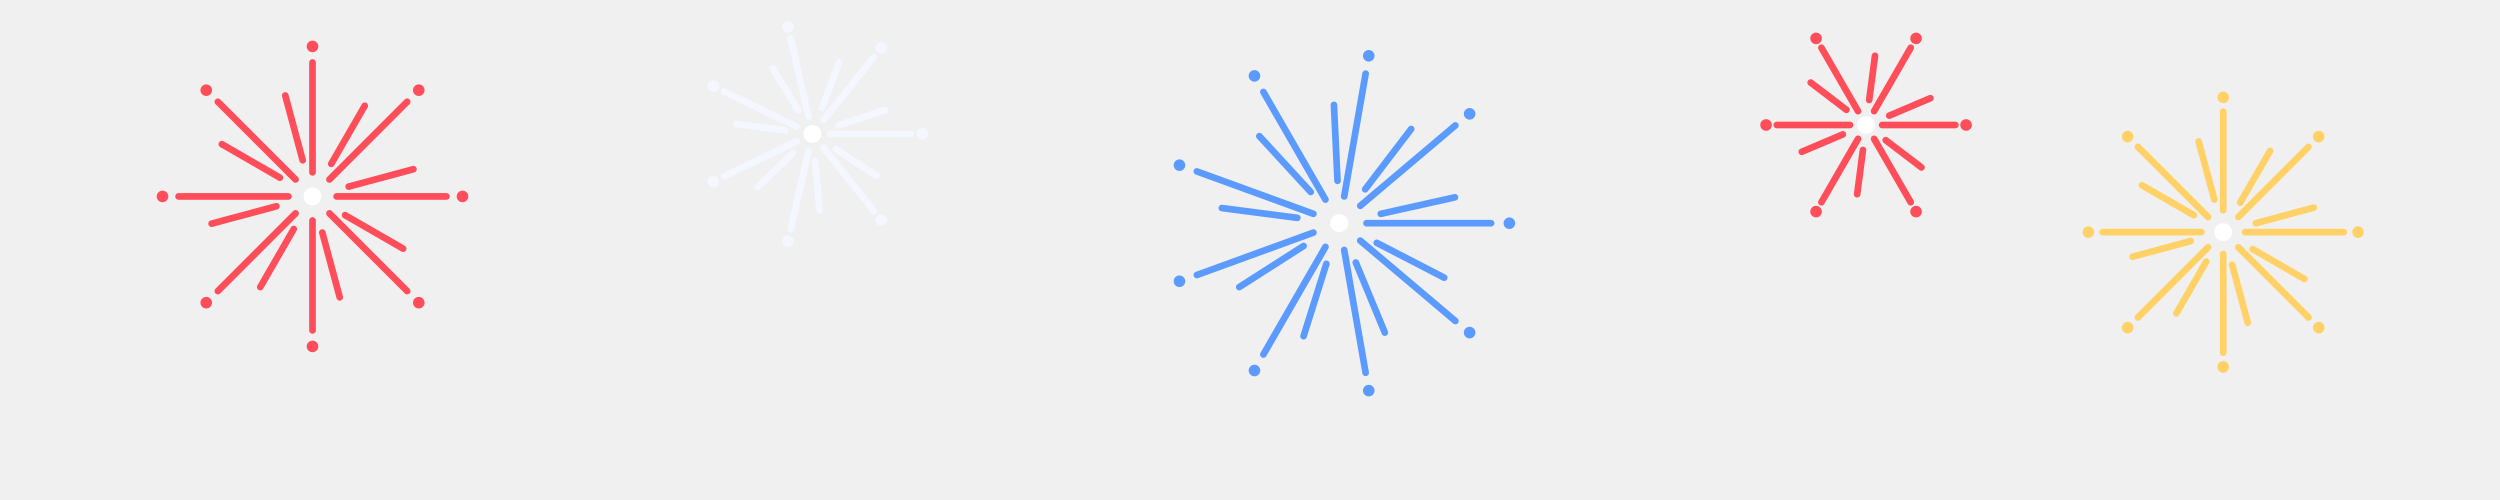
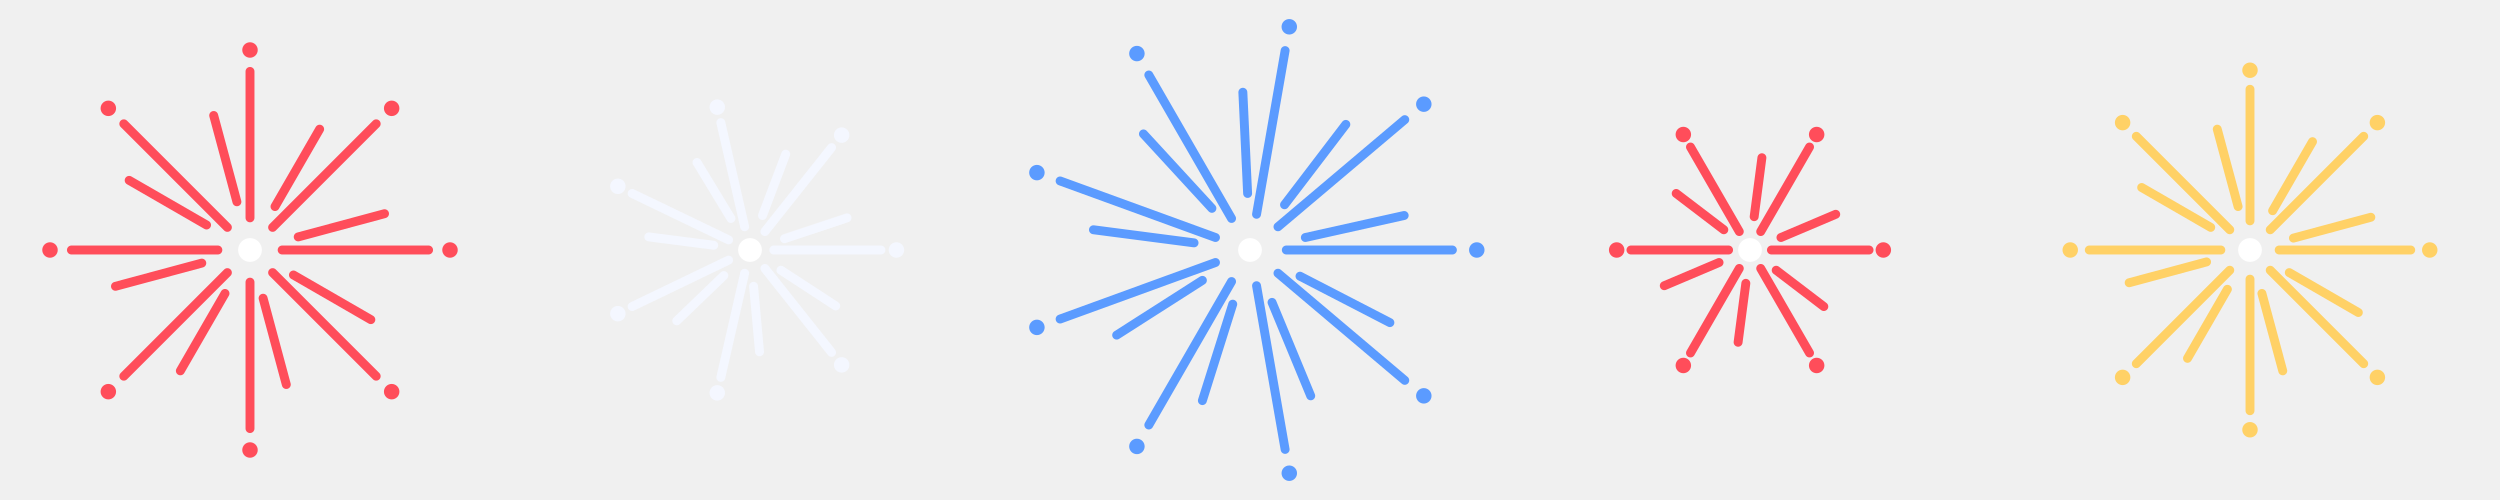
- <svg xmlns="http://www.w3.org/2000/svg" width="560" height="112" viewBox="0 0 560 112">
-   <style>@keyframes b{0%{transform:scale(.08);opacity:0}6%{opacity:1}42%{transform:scale(1);opacity:1}70%,to{transform:scale(1.07);opacity:0}}.b{animation:b 5s ease-out infinite}@media (prefers-reduced-motion:reduce){.b{animation:none}}</style>
-   <g fill="none" stroke="#ff4d5a" stroke-linecap="round" stroke-width="1.5" class="b" style="transform-origin:70px 44px;animation-duration:4.6s;animation-delay:-.4s">
-     <path d="M75.4 44H100" />
-     <circle cx="103.6" cy="44" r="1.3" fill="#ff4d5a" stroke="none" />
-     <path d="m77.3 48.2 13 7.5m-16.5-7.9 17.4 17.4" />
-     <circle cx="93.8" cy="67.8" r="1.3" fill="#ff4d5a" stroke="none" />
-     <path d="m72.2 52.1 3.9 14.5M70 49.4V74" />
-     <circle cx="70" cy="77.6" r="1.3" fill="#ff4d5a" stroke="none" />
-     <path d="m65.8 51.3-7.5 13m7.9-16.5L48.8 65.2" />
-     <circle cx="46.2" cy="67.8" r="1.3" fill="#ff4d5a" stroke="none" />
-     <path d="m61.9 46.2-14.5 3.9M64.6 44H40" />
-     <circle cx="36.4" cy="44" r="1.3" fill="#ff4d5a" stroke="none" />
-     <path d="m62.7 39.8-13-7.5m16.5 7.9L48.8 22.8" />
-     <circle cx="46.2" cy="20.2" r="1.3" fill="#ff4d5a" stroke="none" />
-     <path d="m67.8 35.9-3.9-14.5M70 38.6V14" />
-     <circle cx="70" cy="10.4" r="1.3" fill="#ff4d5a" stroke="none" />
-     <path d="m74.2 36.7 7.5-13m-7.9 16.5 17.4-17.4" />
-     <circle cx="93.8" cy="20.2" r="1.3" fill="#ff4d5a" stroke="none" />
-     <path d="m78.1 41.8 14.5-3.9" />
-     <circle cx="70" cy="44" r="2" fill="#fff" stroke="none" />
+ <svg xmlns="http://www.w3.org/2000/svg" width="420" height="84" viewBox="0 0 420 84">
+   <g transform="translate(-28 -2)">
+     <g fill="none" stroke="#ff4d5a" stroke-linecap="round" stroke-width="1.5">
+       <path d="M75.4 44H100" />
+       <circle cx="103.6" cy="44" r="1.3" fill="#ff4d5a" stroke="none" />
+       <path d="m77.3 48.2 13 7.5m-16.5-7.9 17.4 17.4" />
+       <circle cx="93.8" cy="67.8" r="1.3" fill="#ff4d5a" stroke="none" />
+       <path d="m72.2 52.1 3.9 14.5M70 49.4V74" />
+       <circle cx="70" cy="77.6" r="1.3" fill="#ff4d5a" stroke="none" />
+       <path d="m65.8 51.3-7.5 13m7.9-16.5L48.8 65.2" />
+       <circle cx="46.2" cy="67.8" r="1.3" fill="#ff4d5a" stroke="none" />
+       <path d="m61.9 46.2-14.5 3.9M64.6 44H40" />
+       <circle cx="36.4" cy="44" r="1.3" fill="#ff4d5a" stroke="none" />
+       <path d="m62.7 39.8-13-7.5m16.5 7.9L48.8 22.8" />
+       <circle cx="46.2" cy="20.2" r="1.3" fill="#ff4d5a" stroke="none" />
+       <path d="m67.8 35.9-3.9-14.5M70 38.6V14" />
+       <circle cx="70" cy="10.4" r="1.3" fill="#ff4d5a" stroke="none" />
+       <path d="m74.2 36.7 7.5-13m-7.9 16.5 17.4-17.4" />
+       <circle cx="93.8" cy="20.2" r="1.3" fill="#ff4d5a" stroke="none" />
+       <path d="m78.1 41.8 14.5-3.9" />
+       <circle cx="70" cy="44" r="2" fill="#fff" stroke="none" />
+     </g>
  </g>
-   <g fill="none" stroke="#f4f7ff" stroke-linecap="round" stroke-width="1.5" class="b" style="transform-origin:182px 30px;animation-duration:5.4s;animation-delay:-2.6s">
-     <path d="M186 30h18" />
-     <circle cx="206.6" cy="30" r="1.3" fill="#f4f7ff" stroke="none" />
-     <path d="m187.2 33.4 9.2 6m-11.9-6.3 11.2 14.1" />
-     <circle cx="197.4" cy="49.3" r="1.3" fill="#f4f7ff" stroke="none" />
-     <path d="m182.6 36.1 1 11m-2.5-13.2-4 17.5" />
-     <circle cx="176.5" cy="54" r="1.3" fill="#f4f7ff" stroke="none" />
-     <path d="m177.6 34.3-7.9 7.6m8.7-10.2-16.2 7.8" />
-     <circle cx="159.8" cy="40.7" r="1.3" fill="#f4f7ff" stroke="none" />
-     <path d="M175.9 29.2 165 27.8m13.4.5-16.2-7.8" />
-     <circle cx="159.8" cy="19.3" r="1.3" fill="#f4f7ff" stroke="none" />
-     <path d="m178.8 24.7-5.7-9.4m8 10.8-4-17.5" />
-     <circle cx="176.5" cy="6" r="1.3" fill="#f4f7ff" stroke="none" />
-     <path d="m184.1 24.2 3.9-10.3m-3.5 13 11.2-14.1" />
-     <circle cx="197.4" cy="10.7" r="1.3" fill="#f4f7ff" stroke="none" />
-     <path d="m187.8 28.1 10.5-3.5" />
-     <circle cx="182" cy="30" r="2" fill="#fff" stroke="none" />
+   <g transform="translate(-56 12)">
+     <g fill="none" stroke="#f4f7ff" stroke-linecap="round" stroke-width="1.5">
+       <path d="M186 30h18" />
+       <circle cx="206.6" cy="30" r="1.3" fill="#f4f7ff" stroke="none" />
+       <path d="m187.2 33.4 9.2 6m-11.9-6.3 11.2 14.1" />
+       <circle cx="197.4" cy="49.3" r="1.3" fill="#f4f7ff" stroke="none" />
+       <path d="m182.6 36.1 1 11m-2.5-13.2-4 17.5" />
+       <circle cx="176.5" cy="54" r="1.3" fill="#f4f7ff" stroke="none" />
+       <path d="m177.6 34.3-7.9 7.6m8.7-10.2-16.2 7.8" />
+       <circle cx="159.8" cy="40.7" r="1.3" fill="#f4f7ff" stroke="none" />
+       <path d="M175.9 29.2 165 27.8m13.4.5-16.2-7.8" />
+       <circle cx="159.8" cy="19.3" r="1.3" fill="#f4f7ff" stroke="none" />
+       <path d="m178.8 24.7-5.7-9.4m8 10.8-4-17.5" />
+       <circle cx="176.5" cy="6" r="1.3" fill="#f4f7ff" stroke="none" />
+       <path d="m184.1 24.2 3.9-10.3m-3.5 13 11.2-14.1" />
+       <circle cx="197.4" cy="10.7" r="1.3" fill="#f4f7ff" stroke="none" />
+       <path d="m187.8 28.1 10.5-3.5" />
+       <circle cx="182" cy="30" r="2" fill="#fff" stroke="none" />
+     </g>
  </g>
-   <g fill="none" stroke="#5b9bff" stroke-linecap="round" stroke-width="1.5" class="b" style="transform-origin:300px 50px;animation-duration:5s;animation-delay:-1.5s">
-     <path d="M306.1 50H334" />
-     <circle cx="338.1" cy="50" r="1.3" fill="#5b9bff" stroke="none" />
-     <path d="m308.4 54.4 15.1 7.8m-18.8-8.3 21.3 18" />
-     <circle cx="329.2" cy="74.5" r="1.3" fill="#5b9bff" stroke="none" />
-     <path d="m303.7 58.8 6.5 15.7M301.1 56l4.8 27.5" />
-     <circle cx="306.6" cy="87.5" r="1.3" fill="#5b9bff" stroke="none" />
-     <path d="M297.1 59.1 292 75.3m4.9-20L283 79.4" />
-     <circle cx="281" cy="83" r="1.3" fill="#5b9bff" stroke="none" />
-     <path d="m292 55.1-14.4 9.2m16.6-12.2-26.1 9.5" />
-     <circle cx="264.2" cy="63" r="1.3" fill="#5b9bff" stroke="none" />
-     <path d="m290.6 48.8-16.9-2.2m20.5 1.3-26.1-9.5" />
-     <circle cx="264.2" cy="37" r="1.3" fill="#5b9bff" stroke="none" />
-     <path d="m293.6 43-11.5-12.5m14.8 14.2L283 20.6" />
-     <circle cx="281" cy="17" r="1.3" fill="#5b9bff" stroke="none" />
-     <path d="m299.6 40.5-.8-17m2.3 20.5 4.8-27.5" />
-     <circle cx="306.6" cy="12.5" r="1.3" fill="#5b9bff" stroke="none" />
-     <path d="m305.8 42.4 10.3-13.5m-11.4 17.2 21.3-18" />
-     <circle cx="329.2" cy="25.5" r="1.3" fill="#5b9bff" stroke="none" />
-     <path d="m309.3 47.9 16.6-3.7" />
-     <circle cx="300" cy="50" r="2" fill="#fff" stroke="none" />
+   <g transform="translate(-90 -8)">
+     <g fill="none" stroke="#5b9bff" stroke-linecap="round" stroke-width="1.5">
+       <path d="M306.1 50H334" />
+       <circle cx="338.1" cy="50" r="1.3" fill="#5b9bff" stroke="none" />
+       <path d="m308.4 54.4 15.1 7.8m-18.8-8.3 21.3 18" />
+       <circle cx="329.2" cy="74.5" r="1.3" fill="#5b9bff" stroke="none" />
+       <path d="m303.7 58.8 6.5 15.7M301.1 56l4.8 27.5" />
+       <circle cx="306.6" cy="87.5" r="1.3" fill="#5b9bff" stroke="none" />
+       <path d="M297.1 59.1 292 75.3m4.9-20L283 79.4" />
+       <circle cx="281" cy="83" r="1.3" fill="#5b9bff" stroke="none" />
+       <path d="m292 55.1-14.4 9.2m16.6-12.2-26.1 9.5" />
+       <circle cx="264.2" cy="63" r="1.3" fill="#5b9bff" stroke="none" />
+       <path d="m290.6 48.8-16.9-2.2m20.5 1.3-26.1-9.5" />
+       <circle cx="264.2" cy="37" r="1.3" fill="#5b9bff" stroke="none" />
+       <path d="m293.6 43-11.5-12.5m14.8 14.2L283 20.6" />
+       <circle cx="281" cy="17" r="1.3" fill="#5b9bff" stroke="none" />
+       <path d="m299.6 40.5-.8-17m2.3 20.5 4.8-27.5" />
+       <circle cx="306.6" cy="12.5" r="1.3" fill="#5b9bff" stroke="none" />
+       <path d="m305.8 42.4 10.3-13.5m-11.4 17.2 21.3-18" />
+       <circle cx="329.2" cy="25.5" r="1.3" fill="#5b9bff" stroke="none" />
+       <path d="m309.3 47.9 16.6-3.7" />
+       <circle cx="300" cy="50" r="2" fill="#fff" stroke="none" />
+     </g>
  </g>
-   <g fill="none" stroke="#ff4d5a" stroke-linecap="round" stroke-width="1.5" class="b" style="transform-origin:418px 28px;animation-duration:6.1s;animation-delay:-3.9s">
-     <path d="M421.6 28H438" />
-     <circle cx="440.4" cy="28" r="1.3" fill="#ff4d5a" stroke="none" />
-     <path d="m422.4 31.4 8 6.1m-10.6-6.4 8.2 14.2" />
-     <circle cx="429.2" cy="47.4" r="1.3" fill="#ff4d5a" stroke="none" />
-     <path d="m417.3 33.6-1.3 9.9m.2-12.4L408 45.3" />
-     <circle cx="406.8" cy="47.4" r="1.3" fill="#ff4d5a" stroke="none" />
-     <path d="m412.8 30.1-9.2 3.9m10.8-6H398" />
-     <circle cx="395.6" cy="28" r="1.3" fill="#ff4d5a" stroke="none" />
-     <path d="m413.6 24.6-8-6.1m10.6 6.4L408 10.7" />
-     <circle cx="406.8" cy="8.6" r="1.3" fill="#ff4d5a" stroke="none" />
-     <path d="m418.7 22.4 1.3-9.9m-.2 12.4 8.2-14.2" />
-     <circle cx="429.2" cy="8.6" r="1.3" fill="#ff4d5a" stroke="none" />
-     <path d="m423.2 25.9 9.2-3.9" />
-     <circle cx="418" cy="28" r="2" fill="#fff" stroke="none" />
+   <g transform="translate(-124 14)">
+     <g fill="none" stroke="#ff4d5a" stroke-linecap="round" stroke-width="1.5">
+       <path d="M421.6 28H438" />
+       <circle cx="440.4" cy="28" r="1.3" fill="#ff4d5a" stroke="none" />
+       <path d="m422.4 31.4 8 6.1m-10.6-6.4 8.2 14.2" />
+       <circle cx="429.2" cy="47.4" r="1.3" fill="#ff4d5a" stroke="none" />
+       <path d="m417.3 33.6-1.3 9.9m.2-12.4L408 45.3" />
+       <circle cx="406.8" cy="47.4" r="1.3" fill="#ff4d5a" stroke="none" />
+       <path d="m412.8 30.1-9.2 3.9m10.8-6H398" />
+       <circle cx="395.6" cy="28" r="1.3" fill="#ff4d5a" stroke="none" />
+       <path d="m413.6 24.6-8-6.1m10.6 6.4L408 10.7" />
+       <circle cx="406.8" cy="8.6" r="1.3" fill="#ff4d5a" stroke="none" />
+       <path d="m418.7 22.4 1.3-9.9m-.2 12.4 8.2-14.2" />
+       <circle cx="429.2" cy="8.6" r="1.3" fill="#ff4d5a" stroke="none" />
+       <path d="m423.2 25.9 9.2-3.9" />
+       <circle cx="418" cy="28" r="2" fill="#fff" stroke="none" />
+     </g>
  </g>
-   <g fill="none" stroke="#ffd166" stroke-linecap="round" stroke-width="1.5" class="b" style="transform-origin:498px 52px;animation-duration:5.6s;animation-delay:-.9s">
-     <path d="M502.9 52H525" />
-     <circle cx="528.2" cy="52" r="1.3" fill="#ffd166" stroke="none" />
-     <path d="m504.6 55.8 11.6 6.7m-14.8-7.1 15.7 15.7" />
-     <circle cx="519.4" cy="73.4" r="1.3" fill="#ffd166" stroke="none" />
-     <path d="m500 59.3 3.5 13M498 56.9V79" />
-     <circle cx="498" cy="82.2" r="1.3" fill="#ffd166" stroke="none" />
-     <path d="m494.2 58.6-6.7 11.6m7.1-14.8-15.7 15.7" />
-     <circle cx="476.6" cy="73.4" r="1.3" fill="#ffd166" stroke="none" />
-     <path d="m490.7 54-13 3.5m15.4-5.5H471" />
-     <circle cx="467.8" cy="52" r="1.3" fill="#ffd166" stroke="none" />
-     <path d="m491.4 48.2-11.6-6.7m14.8 7.1-15.7-15.7" />
-     <circle cx="476.6" cy="30.6" r="1.3" fill="#ffd166" stroke="none" />
-     <path d="m496 44.7-3.5-13m5.5 15.4V25" />
-     <circle cx="498" cy="21.8" r="1.3" fill="#ffd166" stroke="none" />
-     <path d="m501.8 45.4 6.7-11.6m-7.1 14.8 15.7-15.7" />
-     <circle cx="519.4" cy="30.6" r="1.3" fill="#ffd166" stroke="none" />
-     <path d="m505.3 50 13-3.5" />
-     <circle cx="498" cy="52" r="2" fill="#fff" stroke="none" />
+   <g transform="translate(-120 -10)">
+     <g fill="none" stroke="#ffd166" stroke-linecap="round" stroke-width="1.5">
+       <path d="M502.9 52H525" />
+       <circle cx="528.2" cy="52" r="1.3" fill="#ffd166" stroke="none" />
+       <path d="m504.6 55.8 11.6 6.7m-14.8-7.1 15.7 15.7" />
+       <circle cx="519.4" cy="73.4" r="1.3" fill="#ffd166" stroke="none" />
+       <path d="m500 59.3 3.5 13M498 56.9V79" />
+       <circle cx="498" cy="82.2" r="1.3" fill="#ffd166" stroke="none" />
+       <path d="m494.2 58.6-6.7 11.6m7.1-14.8-15.7 15.7" />
+       <circle cx="476.6" cy="73.4" r="1.3" fill="#ffd166" stroke="none" />
+       <path d="m490.7 54-13 3.5m15.4-5.5H471" />
+       <circle cx="467.8" cy="52" r="1.3" fill="#ffd166" stroke="none" />
+       <path d="m491.4 48.2-11.6-6.7m14.8 7.1-15.7-15.7" />
+       <circle cx="476.6" cy="30.6" r="1.3" fill="#ffd166" stroke="none" />
+       <path d="m496 44.7-3.5-13m5.5 15.4V25" />
+       <circle cx="498" cy="21.8" r="1.3" fill="#ffd166" stroke="none" />
+       <path d="m501.8 45.4 6.7-11.6m-7.1 14.8 15.7-15.7" />
+       <circle cx="519.4" cy="30.6" r="1.3" fill="#ffd166" stroke="none" />
+       <path d="m505.3 50 13-3.5" />
+       <circle cx="498" cy="52" r="2" fill="#fff" stroke="none" />
+     </g>
  </g>
</svg>
